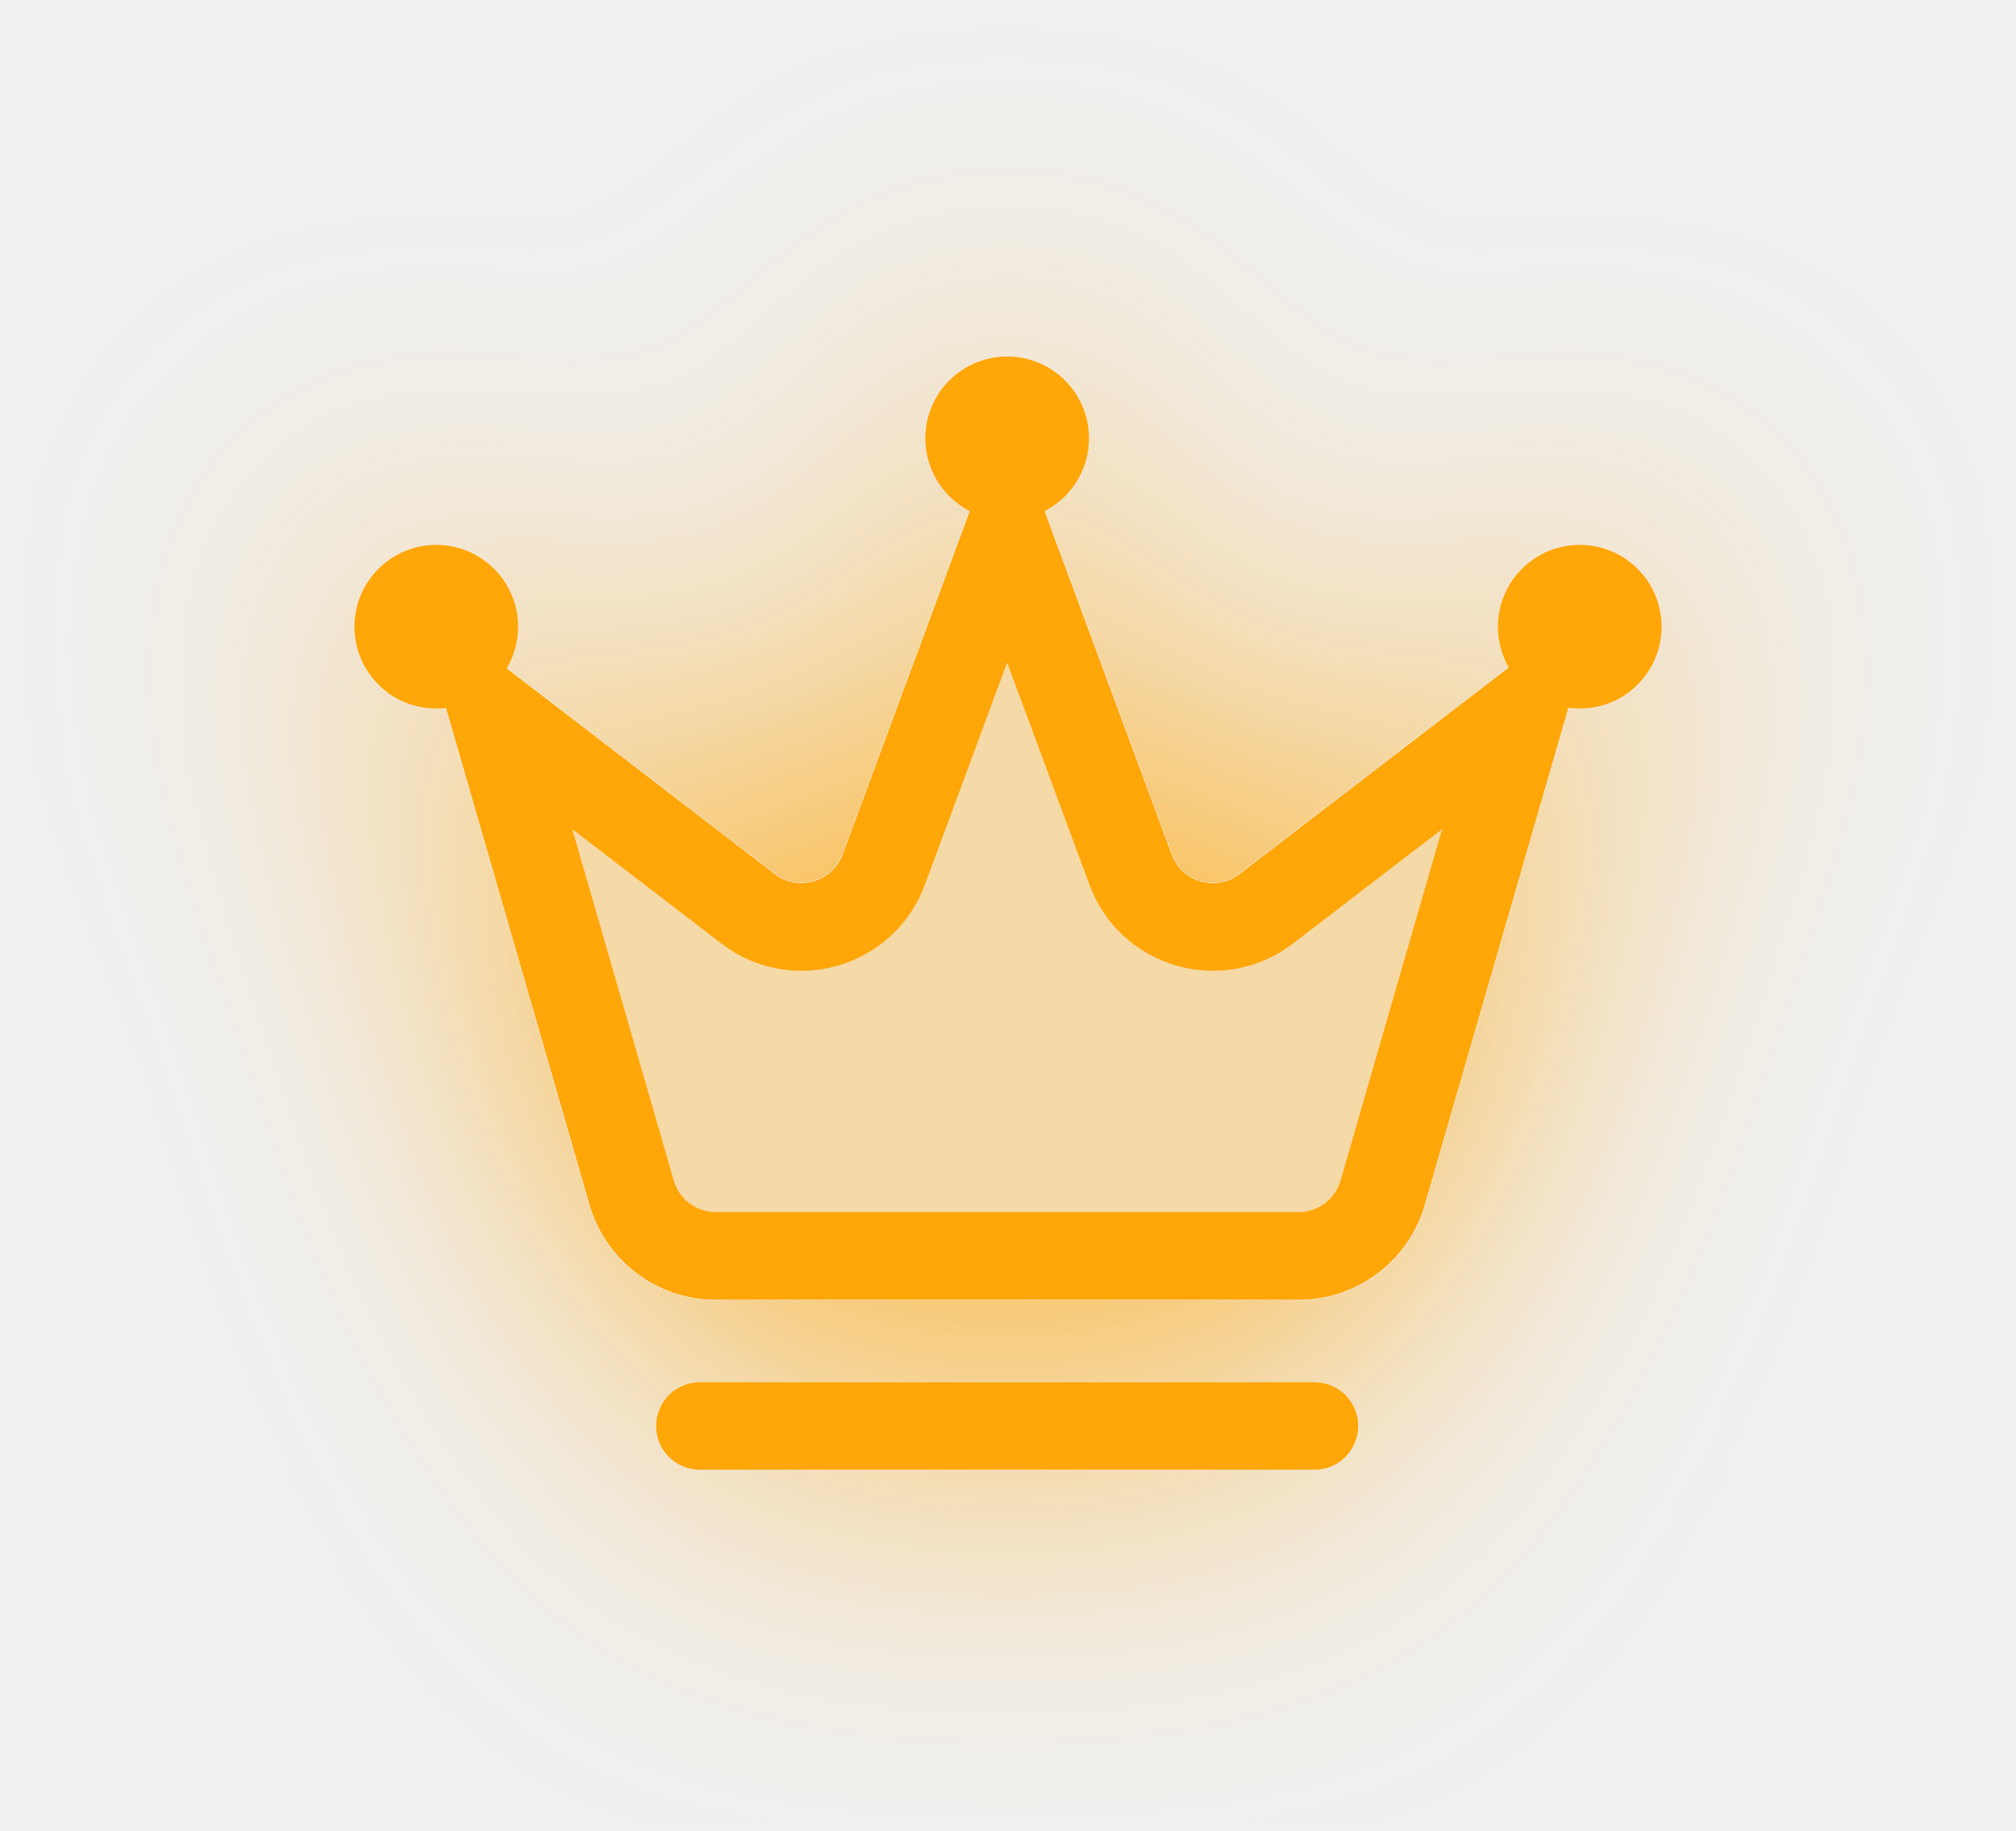
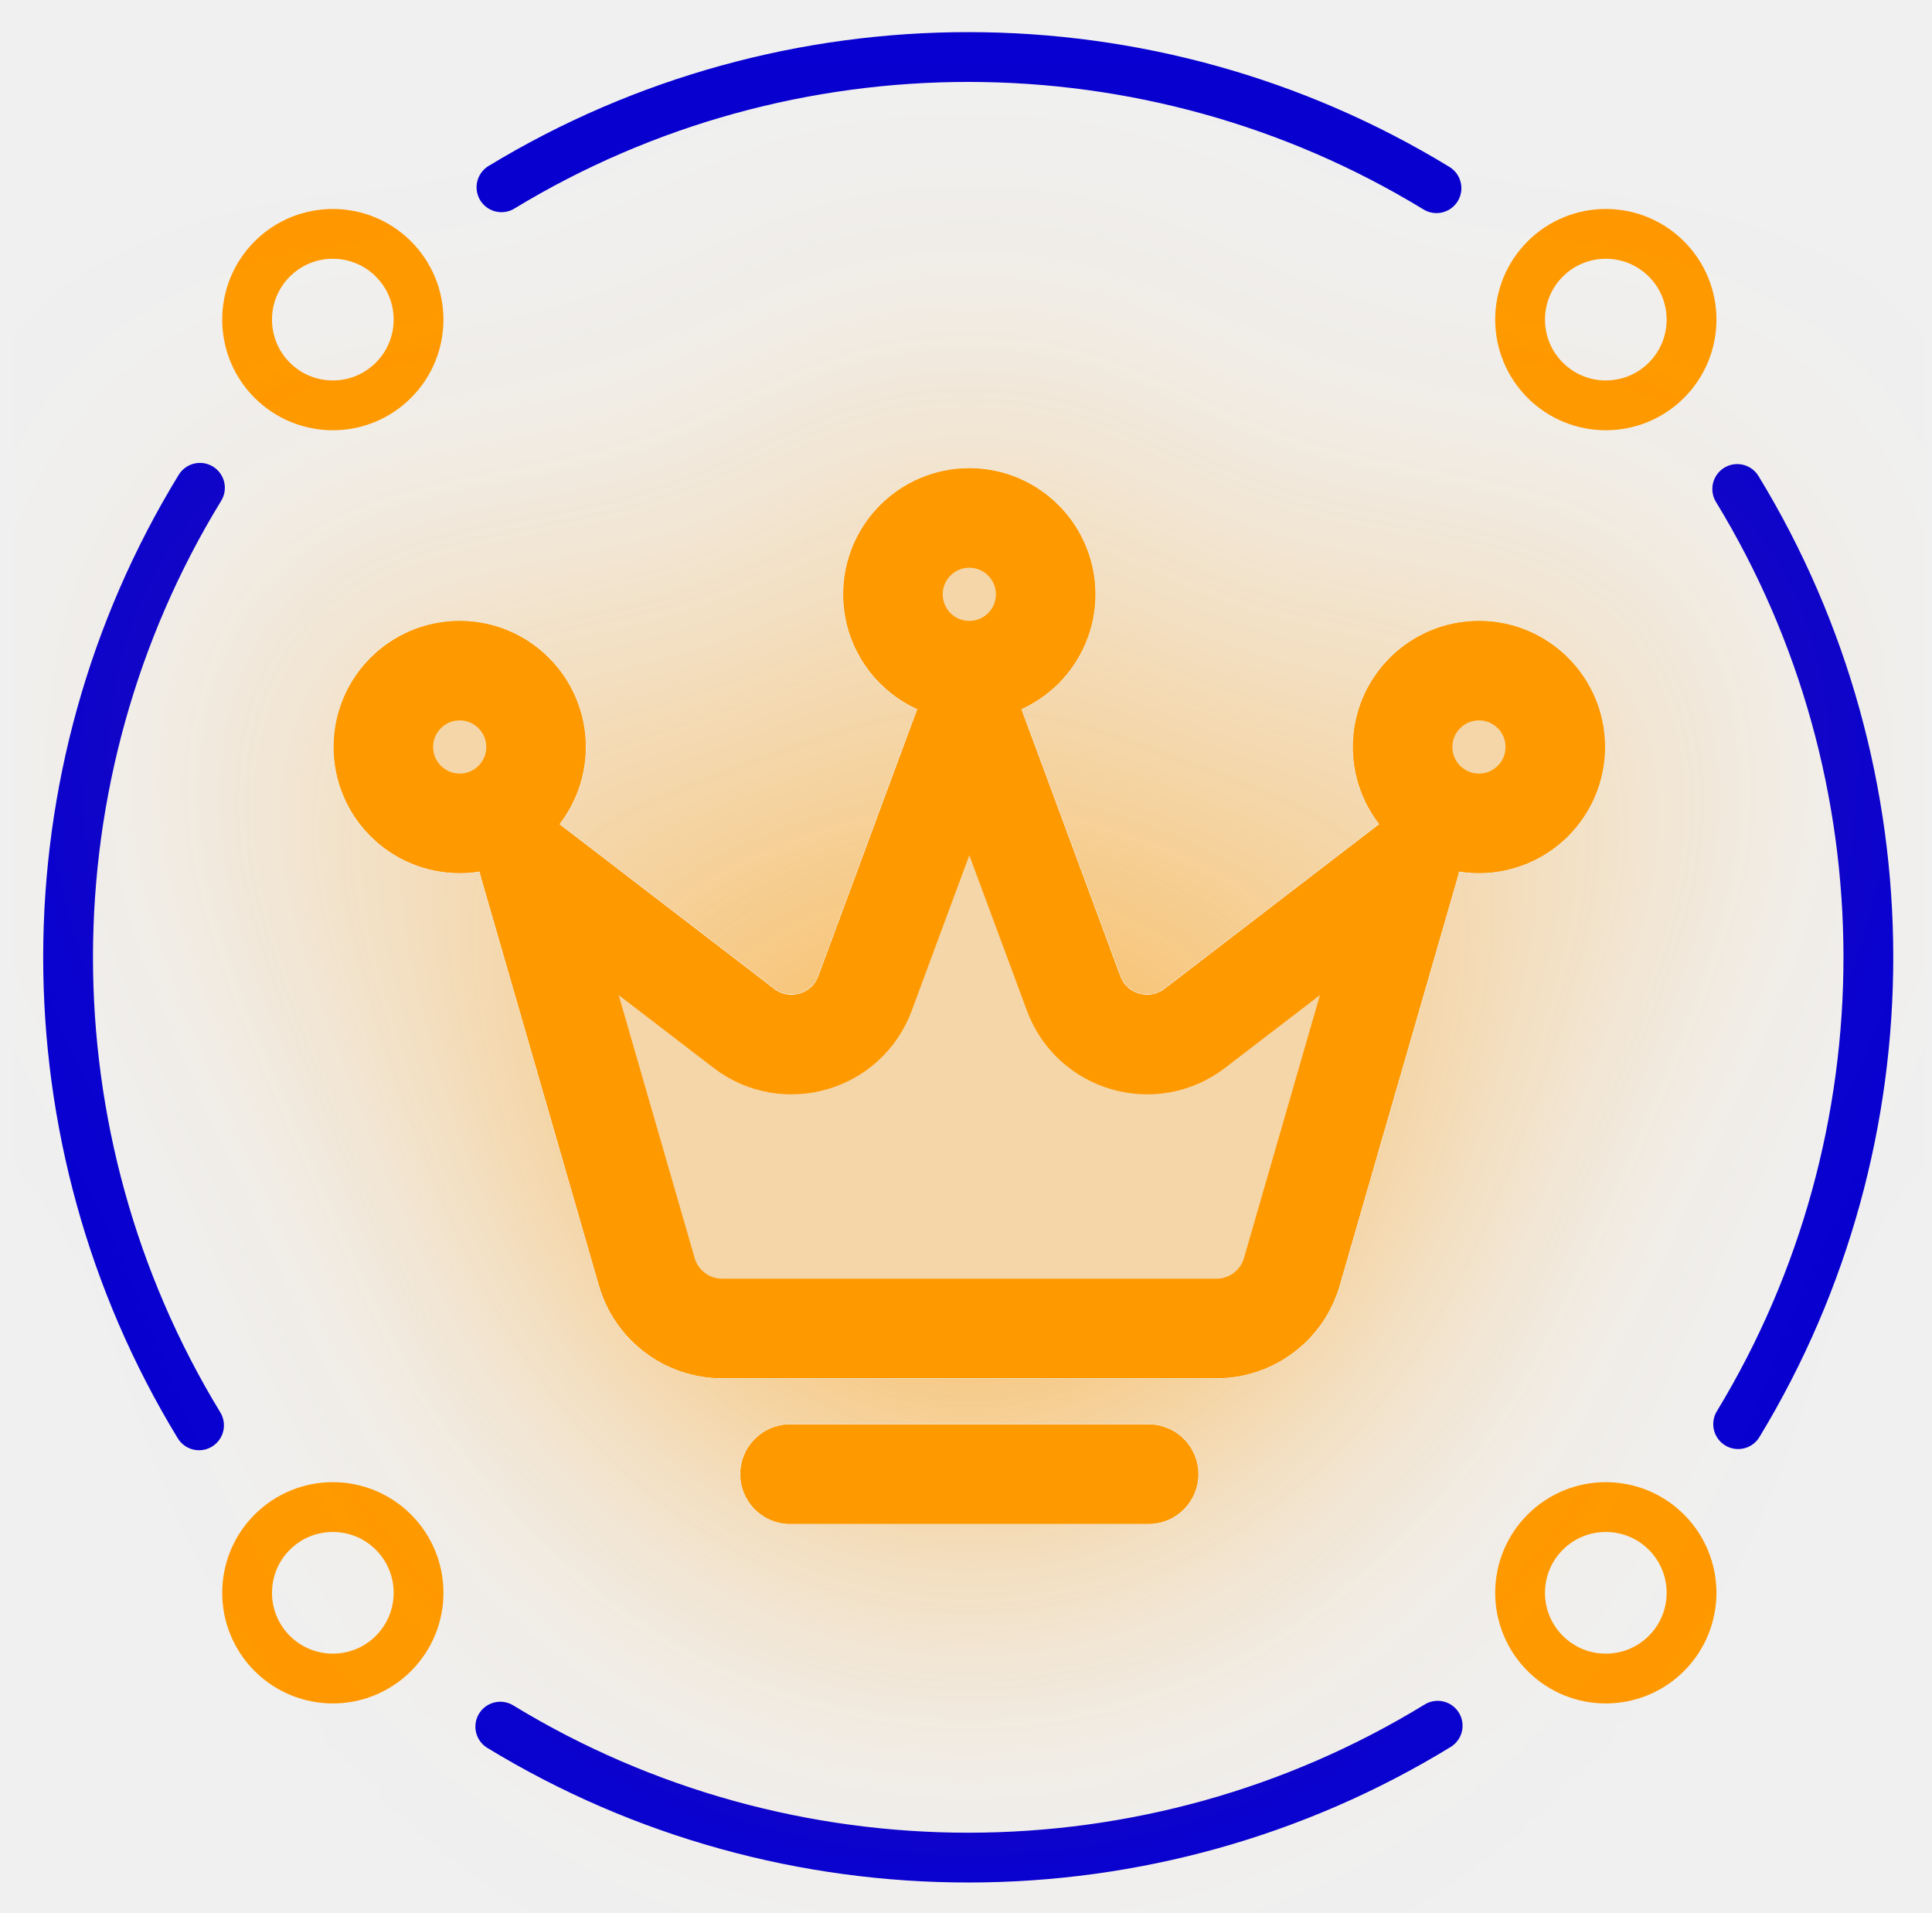
- <svg xmlns="http://www.w3.org/2000/svg" width="184" height="167" viewBox="0 0 184 167" fill="none">
-   <g filter="url(#filter0_d_1219_4128)">
-     <path d="M63.877 130.113L119.967 130.113" stroke="#FFA608" stroke-width="8" stroke-linecap="round" stroke-linejoin="round" />
-     <path d="M91.924 48.941L103.196 79.356C105.067 84.406 111.292 86.201 115.565 82.925L138.843 65.074L126.2 108.822C125.211 112.245 122.078 114.601 118.515 114.601H65.334C61.771 114.601 58.638 112.245 57.649 108.822L45.005 65.074L68.284 82.925C72.557 86.201 78.782 84.406 80.653 79.356L91.924 48.941Z" fill="#FFA608" fill-opacity="0.32" stroke="#FFA608" stroke-width="8" />
-     <ellipse cx="144.183" cy="57.187" rx="7.474" ry="7.474" fill="#FFA608" />
-     <ellipse cx="91.925" cy="39.998" rx="7.474" ry="7.474" fill="#FFA608" />
-     <ellipse cx="39.819" cy="57.187" rx="7.474" ry="7.474" fill="#FFA608" />
+ <svg xmlns="http://www.w3.org/2000/svg" width="97" height="96" viewBox="0 0 97 96" fill="none">
+   <g clip-path="url(#clip0_4701_12750)">
+     <path d="M25.177 9.401C39.557 0.668 57.756 0.683 72.122 9.447M10.039 24.487C1.227 38.882 1.212 57.142 9.993 71.55M25.118 86.675C39.526 95.456 57.786 95.441 72.181 86.629M87.267 71.49C96 57.111 95.985 38.912 87.221 24.546" stroke="#0700D0" stroke-width="2.5" stroke-linecap="round" stroke-linejoin="round" />
+     <circle cx="16.71" cy="79.957" r="4.304" transform="rotate(-45 16.71 79.9565)" stroke="#FF9900" stroke-width="2.5" stroke-linecap="round" stroke-linejoin="round" />
+     <circle cx="80.623" cy="16.044" r="4.304" transform="rotate(-45 80.6231 16.0435)" stroke="#FF9900" stroke-width="2.5" stroke-linecap="round" stroke-linejoin="round" />
+     <circle cx="16.71" cy="16.044" r="4.304" transform="rotate(-45 16.71 16.0435)" stroke="#FF9900" stroke-width="2.5" stroke-linecap="round" stroke-linejoin="round" />
+     <circle cx="80.623" cy="79.957" r="4.304" transform="rotate(-45 80.6231 79.9565)" stroke="#FF9900" stroke-width="2.5" stroke-linecap="round" stroke-linejoin="round" />
+     <g filter="url(#filter0_d_4701_12750)">
+       <path d="M39.667 74H57.667" stroke="#FF9900" stroke-width="5" stroke-linecap="round" stroke-linejoin="round" />
+       <path d="M48.667 35.737L53.903 49.866C54.823 52.35 57.885 53.233 59.987 51.621L70.783 43.342L64.858 63.846C64.371 65.529 62.83 66.688 61.078 66.688H36.255C34.503 66.688 32.962 65.529 32.475 63.846L26.55 43.342L37.347 51.621C39.448 53.233 42.51 52.35 43.431 49.866L48.667 35.737Z" fill="#FF9900" fill-opacity="0.3" stroke="#FF9900" stroke-width="5" stroke-linejoin="round" />
+       <ellipse cx="23.08" cy="37.498" rx="3.834" ry="3.834" fill="#FF9900" fill-opacity="0.3" stroke="#FF9900" stroke-width="5" stroke-linejoin="round" />
+       <ellipse cx="74.254" cy="37.498" rx="3.834" ry="3.834" fill="#FF9900" fill-opacity="0.3" stroke="#FF9900" stroke-width="5" stroke-linejoin="round" />
+       <ellipse cx="48.666" cy="29.834" rx="3.834" ry="3.834" fill="#FF9900" fill-opacity="0.3" stroke="#FF9900" stroke-width="5" stroke-linejoin="round" />
+     </g>
  </g>
  <defs>
-     <filter id="filter0_d_1219_4128" x="0.345" y="0.523" width="183.312" height="165.59" filterUnits="userSpaceOnUse" color-interpolation-filters="sRGB">
+     <filter id="filter0_d_4701_12750" x="-3.254" y="3.5" width="103.842" height="93" filterUnits="userSpaceOnUse" color-interpolation-filters="sRGB">
      <feFlood flood-opacity="0" result="BackgroundImageFix" />
      <feColorMatrix in="SourceAlpha" type="matrix" values="0 0 0 0 0 0 0 0 0 0 0 0 0 0 0 0 0 0 127 0" result="hardAlpha" />
      <feOffset />
-       <feGaussianBlur stdDeviation="16" />
+       <feGaussianBlur stdDeviation="10" />
      <feComposite in2="hardAlpha" operator="out" />
-       <feColorMatrix type="matrix" values="0 0 0 0 1 0 0 0 0 0.651 0 0 0 0 0.031 0 0 0 0.8 0" />
-       <feBlend mode="normal" in2="BackgroundImageFix" result="effect1_dropShadow_1219_4128" />
-       <feBlend mode="normal" in="SourceGraphic" in2="effect1_dropShadow_1219_4128" result="shape" />
+       <feColorMatrix type="matrix" values="0 0 0 0 1 0 0 0 0 0.6 0 0 0 0 0 0 0 0 0.7 0" />
+       <feBlend mode="normal" in2="BackgroundImageFix" result="effect1_dropShadow_4701_12750" />
+       <feBlend mode="normal" in="SourceGraphic" in2="effect1_dropShadow_4701_12750" result="shape" />
    </filter>
+     <clipPath id="clip0_4701_12750">
+       <rect width="96" height="96" fill="white" transform="translate(0.666992)" />
+     </clipPath>
  </defs>
</svg>
